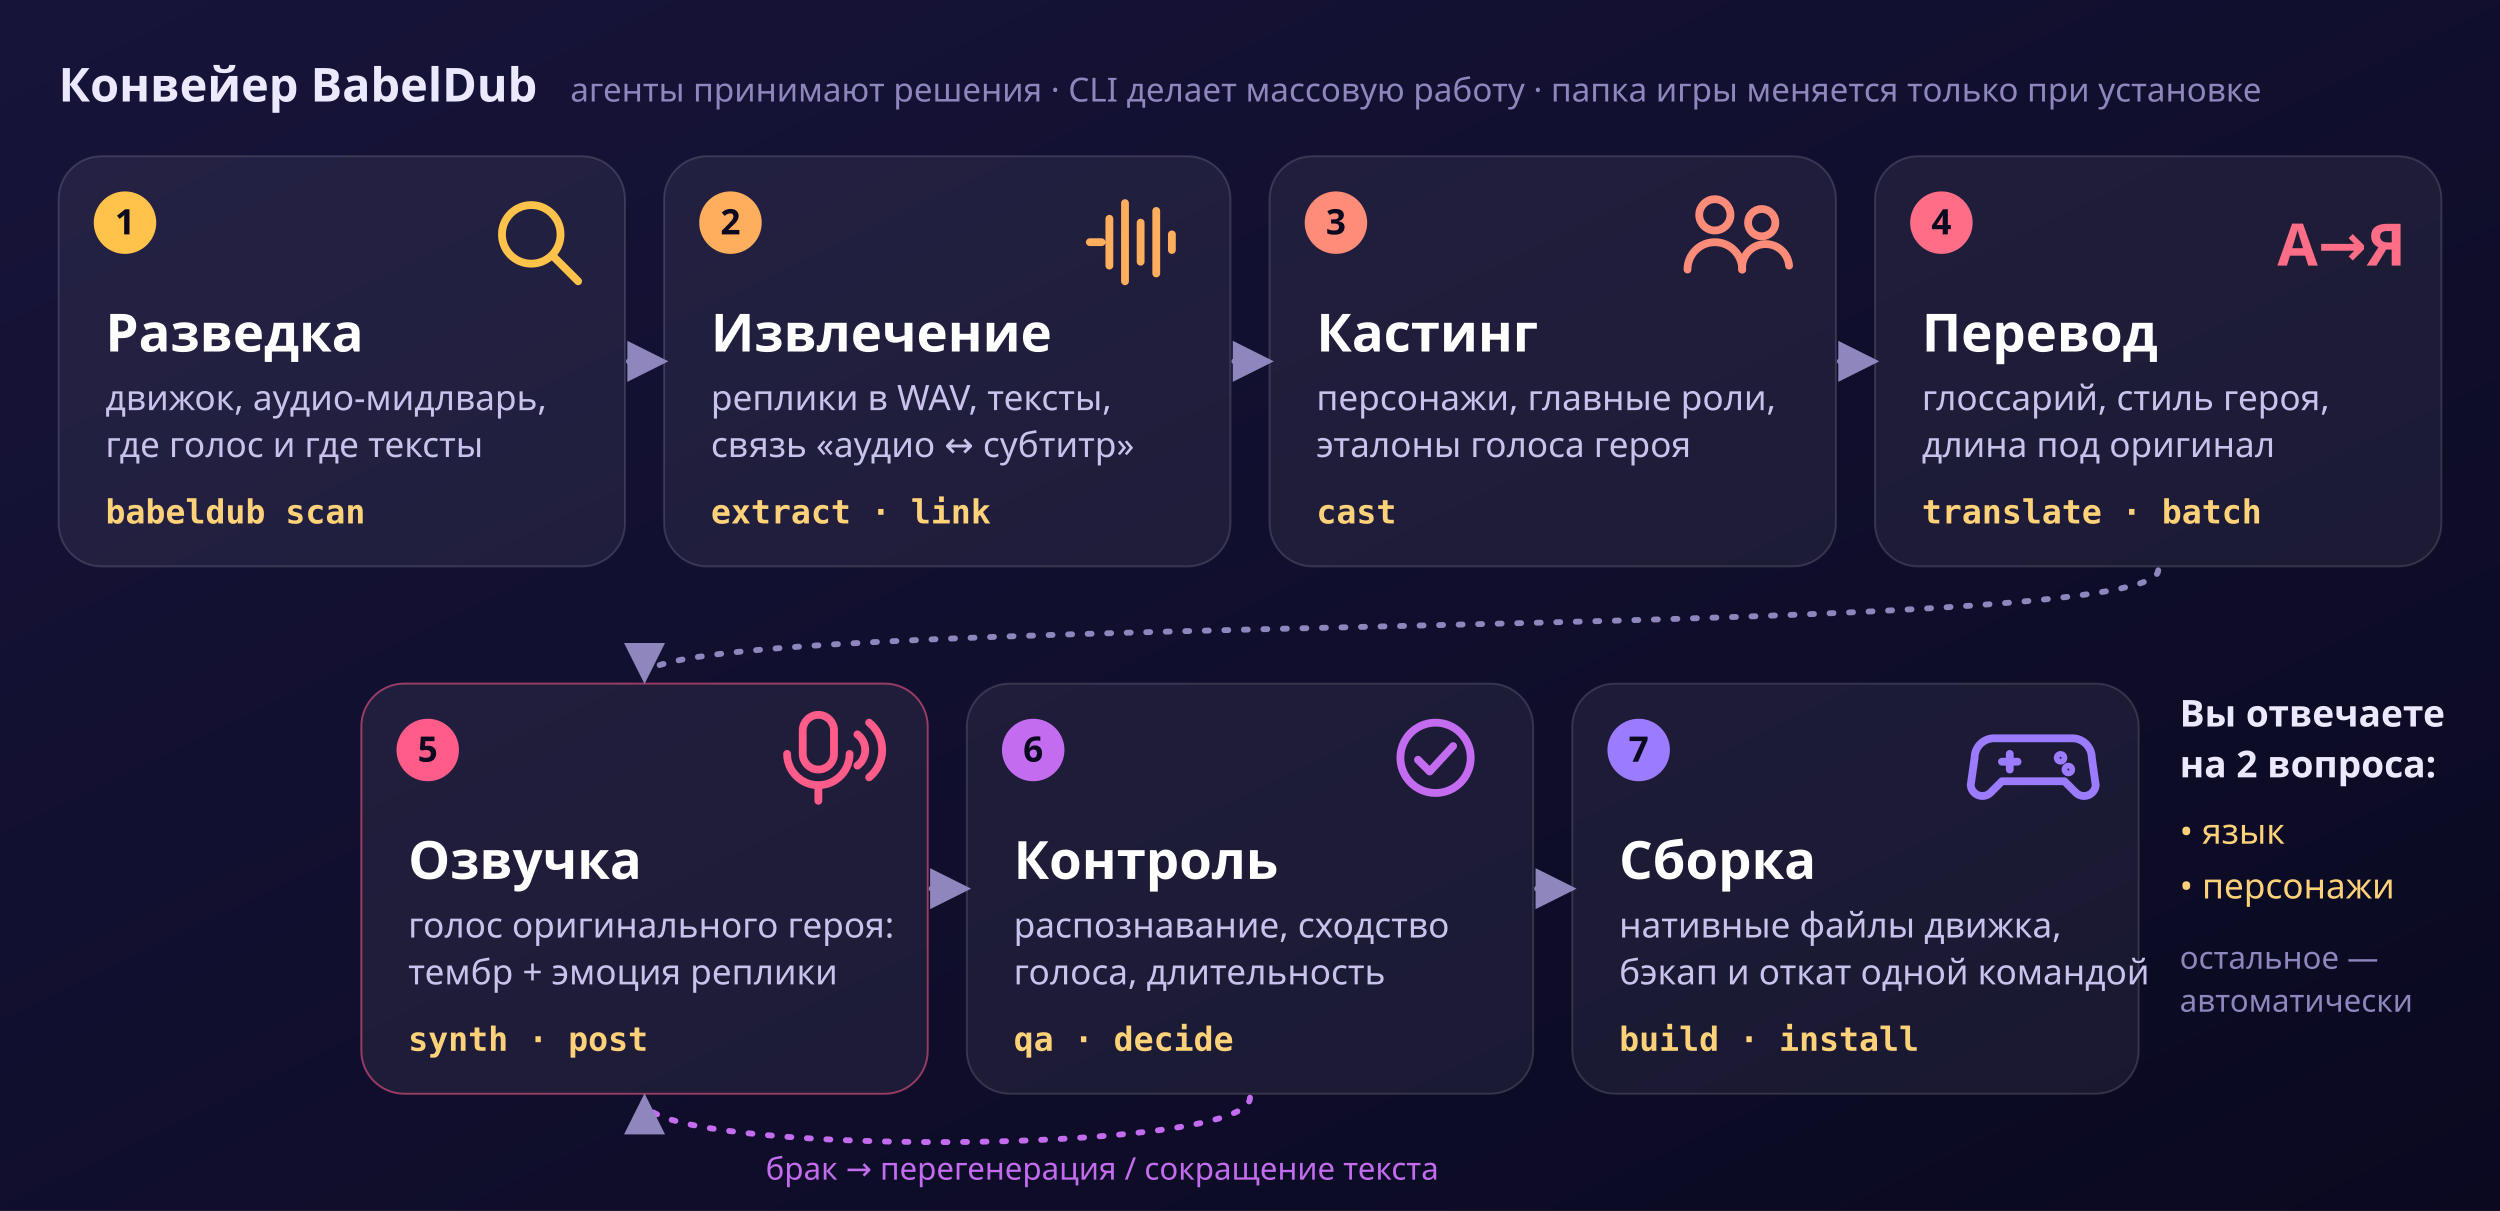
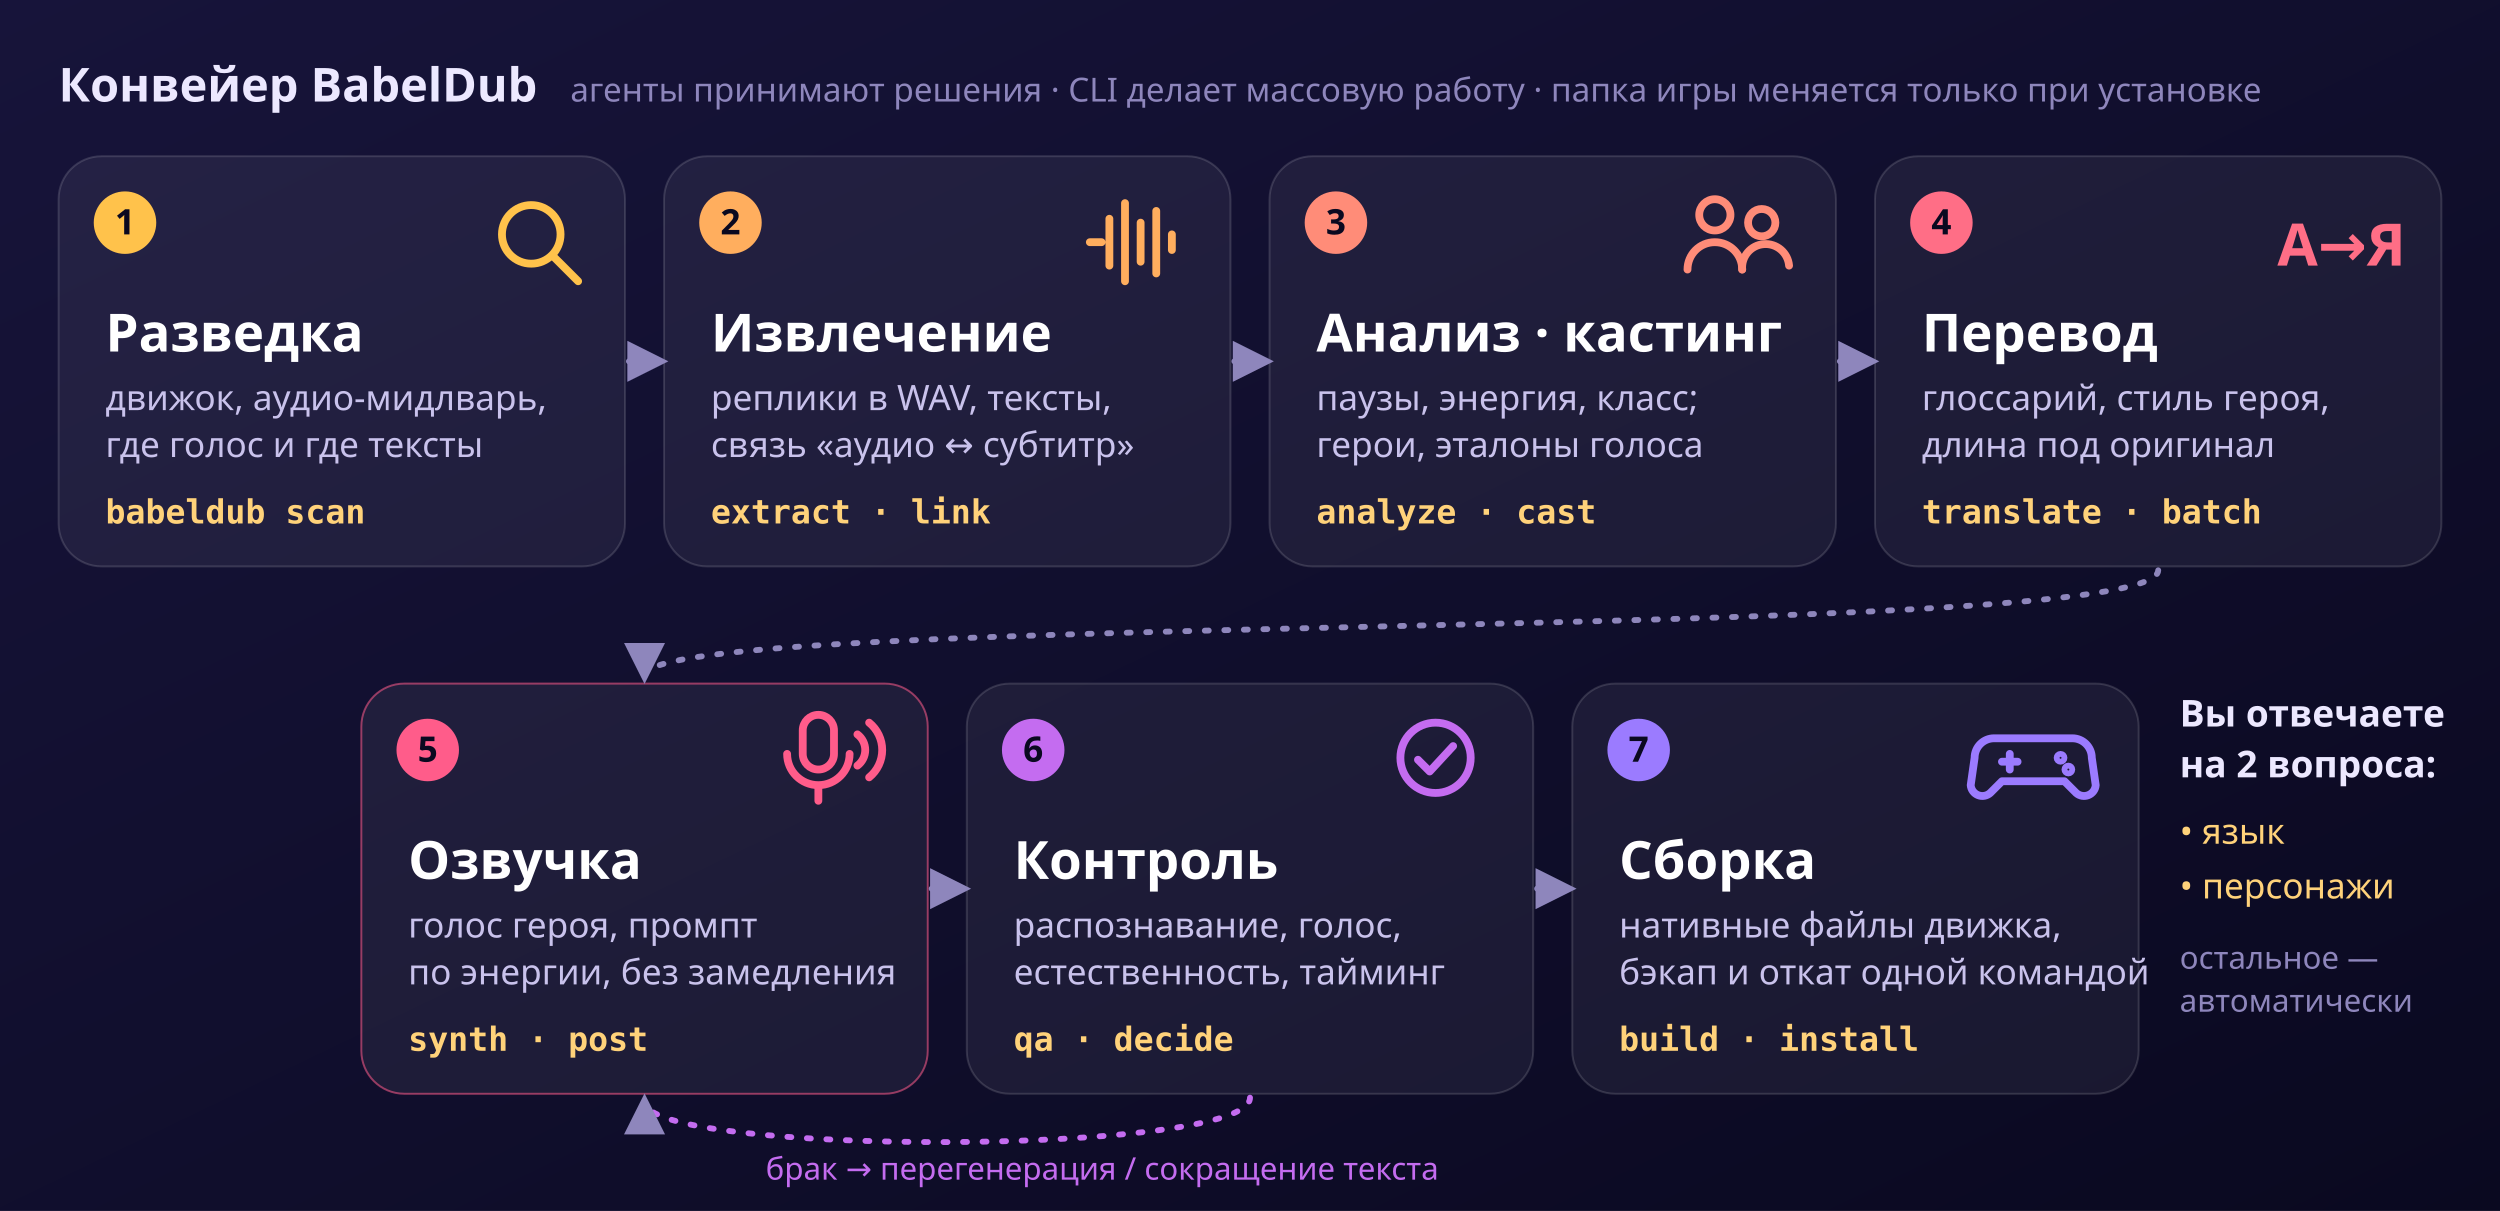
<svg xmlns="http://www.w3.org/2000/svg" viewBox="0 0 1280 620" width="1280" height="620" role="img" aria-labelledby="t">
  <defs>
    <linearGradient id="bg" x1="0" y1="0" x2="1" y2="1">
      <stop offset="0" stop-color="#17143A" />
      <stop offset="1" stop-color="#0A0920" />
    </linearGradient>
    <linearGradient id="accent" x1="0" y1="0" x2="1" y2="0">
      <stop offset="0" stop-color="#FFC24B" />
      <stop offset="0.5" stop-color="#FF5C8A" />
      <stop offset="1" stop-color="#9B7BFF" />
    </linearGradient>
    <marker id="arrow" viewBox="0 0 10 10" refX="8" refY="5" markerWidth="7" markerHeight="7" orient="auto">
      <path d="M0 0 L10 5 L0 10 z" fill="#8E86BC" />
    </marker>
    <style>
      .card { fill: #FFFFFF; fill-opacity: 0.06; stroke: #FFFFFF; stroke-opacity: 0.14; }
      .num { font-family: 'Segoe UI', sans-serif; font-weight: 700; font-size: 18px; fill: #0A0920; }
      .title { font-family: 'Segoe UI', sans-serif; font-weight: 700; font-size: 27px; fill: #FFFFFF; }
      .sub { font-family: 'Segoe UI', sans-serif; font-weight: 400; font-size: 18px; fill: #C9C2EC; }
      .cmd { font-family: Consolas, 'Cascadia Mono', monospace; font-weight: 600; font-size: 17px; fill: #FFD27A; }
      .icon { fill: none; stroke-width: 4; stroke-linecap: round; stroke-linejoin: round; }
      .flow { fill: none; stroke: #8E86BC; stroke-width: 3; stroke-dasharray: 2 8; stroke-linecap: round; }
      .head { font-family: 'Segoe UI', sans-serif; font-weight: 700; font-size: 24px; fill: #ECE8FF; }
      .note { font-family: 'Segoe UI', sans-serif; font-weight: 400; font-size: 17px; fill: #8E86BC; }
    </style>
  </defs>
  <rect width="1280" height="620" fill="url(#bg)" />
  <text x="30" y="52" class="head">Конвейер BabelDub</text>
  <text x="292" y="52" class="note">агенты принимают решения · CLI делает массовую работу · папка игры меняется только при установке</text>
  <g transform="translate(30 80)">
    <rect class="card" width="290" height="210" rx="22" />
    <circle cx="34" cy="34" r="16" fill="#FFC24B" />
    <text x="34" y="40" text-anchor="middle" class="num">1</text>
    <g class="icon" stroke="#FFC24B" transform="translate(222 20)">
      <circle cx="20" cy="20" r="15" />
      <path d="M31 31 L44 44" />
    </g>
    <text x="24" y="100" class="title">Разведка</text>
    <text x="24" y="130" class="sub">движок, аудио-мидлварь,</text>
    <text x="24" y="154" class="sub">где голос и где тексты</text>
    <text x="24" y="188" class="cmd">babeldub scan</text>
  </g>
  <g transform="translate(340 80)">
    <rect class="card" width="290" height="210" rx="22" />
    <circle cx="34" cy="34" r="16" fill="#FFAE5E" />
    <text x="34" y="40" text-anchor="middle" class="num">2</text>
    <g class="icon" stroke="#FFAE5E" transform="translate(214 18)">
      <path d="M4 26 h6 M14 14 v24 M22 6 v40 M30 16 v20 M38 10 v32 M46 22 v8" />
    </g>
    <text x="24" y="100" class="title">Извлечение</text>
    <text x="24" y="130" class="sub">реплики в WAV, тексты,</text>
    <text x="24" y="154" class="sub">связь «аудио ↔ субтитр»</text>
    <text x="24" y="188" class="cmd">extract · link</text>
  </g>
  <g transform="translate(650 80)">
    <rect class="card" width="290" height="210" rx="22" />
    <circle cx="34" cy="34" r="16" fill="#FF8C78" />
    <text x="34" y="40" text-anchor="middle" class="num">3</text>
    <g class="icon" stroke="#FF8C78" transform="translate(212 16)">
      <circle cx="16" cy="14" r="8" />
      <path d="M2 42 a14 14 0 0 1 28 0" />
      <circle cx="40" cy="18" r="7" />
      <path d="M30 42 a12 12 0 0 1 24 -2" />
    </g>
-     <text x="24" y="100" class="title">Кастинг</text>
-     <text x="24" y="130" class="sub">персонажи, главные роли,</text>
-     <text x="24" y="154" class="sub">эталоны голоса героя</text>
-     <text x="24" y="188" class="cmd">cast</text>
+     <text x="24" y="100" class="title">Анализ · кастинг</text>
+     <text x="24" y="130" class="sub">паузы, энергия, класс;</text>
+     <text x="24" y="154" class="sub">герои, эталоны голоса</text>
+     <text x="24" y="188" class="cmd">analyze · cast</text>
  </g>
  <g transform="translate(960 80)">
    <rect class="card" width="290" height="210" rx="22" />
    <circle cx="34" cy="34" r="16" fill="#FF6E86" />
    <text x="34" y="40" text-anchor="middle" class="num">4</text>
    <text x="206" y="56" font-family="Segoe UI, sans-serif" font-weight="700" font-size="30" fill="#FF6E86">A→Я</text>
    <text x="24" y="100" class="title">Перевод</text>
    <text x="24" y="130" class="sub">глоссарий, стиль героя,</text>
    <text x="24" y="154" class="sub">длина под оригинал</text>
    <text x="24" y="188" class="cmd">translate · batch</text>
  </g>
  <g transform="translate(185 350)">
    <rect class="card" width="290" height="210" rx="22" style="stroke:#FF5C8A;stroke-opacity:.55" />
    <circle cx="34" cy="34" r="16" fill="#FF5C8A" />
    <text x="34" y="40" text-anchor="middle" class="num">5</text>
    <g class="icon" stroke="#FF5C8A" transform="translate(214 14)">
      <rect x="12" y="2" width="16" height="28" rx="8" />
      <path d="M4 22 a16 16 0 0 0 32 0 M20 38 v8 M40 12 a10 10 0 0 1 0 16 M46 6 a18 18 0 0 1 0 28" />
    </g>
    <text x="24" y="100" class="title">Озвучка</text>
-     <text x="24" y="130" class="sub">голос оригинального героя:</text>
-     <text x="24" y="154" class="sub">тембр + эмоция реплики</text>
+     <text x="24" y="130" class="sub">голос героя, промпт</text>
+     <text x="24" y="154" class="sub">по энергии, без замедления</text>
    <text x="24" y="188" class="cmd">synth · post</text>
  </g>
  <g transform="translate(495 350)">
    <rect class="card" width="290" height="210" rx="22" />
    <circle cx="34" cy="34" r="16" fill="#C46CF0" />
    <text x="34" y="40" text-anchor="middle" class="num">6</text>
    <g class="icon" stroke="#C46CF0" transform="translate(220 18)">
      <circle cx="20" cy="20" r="18" />
      <path d="M11 21 l6 6 l12 -13" />
    </g>
    <text x="24" y="100" class="title">Контроль</text>
-     <text x="24" y="130" class="sub">распознавание, сходство</text>
-     <text x="24" y="154" class="sub">голоса, длительность</text>
+     <text x="24" y="130" class="sub">распознавание, голос,</text>
+     <text x="24" y="154" class="sub">естественность, тайминг</text>
    <text x="24" y="188" class="cmd">qa · decide</text>
  </g>
  <g transform="translate(805 350)">
    <rect class="card" width="290" height="210" rx="22" />
    <circle cx="34" cy="34" r="16" fill="#9B7BFF" />
    <text x="34" y="40" text-anchor="middle" class="num">7</text>
    <g class="icon" stroke="#9B7BFF" transform="translate(206 18)">
      <path d="M10 10 h40 a10 10 0 0 1 10 10 l2 14 a6 6 0 0 1 -10 4 l-6 -6 h-32 l-6 6 a6 6 0 0 1 -10 -4 l2 -14 a10 10 0 0 1 10 -10 z" />
      <path d="M18 18 v8 M14 22 h8" />
      <circle cx="44" cy="20" r="1.5" />
      <circle cx="48" cy="26" r="1.5" />
    </g>
    <text x="24" y="100" class="title">Сборка</text>
    <text x="24" y="130" class="sub">нативные файлы движка,</text>
    <text x="24" y="154" class="sub">бэкап и откат одной командой</text>
    <text x="24" y="188" class="cmd">build · install</text>
  </g>
  <path class="flow" d="M322 185 H338" marker-end="url(#arrow)" />
  <path class="flow" d="M632 185 H648" marker-end="url(#arrow)" />
  <path class="flow" d="M942 185 H958" marker-end="url(#arrow)" />
  <path class="flow" d="M1105 292 C1105 330 330 312 330 346" marker-end="url(#arrow)" />
  <path class="flow" d="M477 455 H493" marker-end="url(#arrow)" />
  <path class="flow" d="M787 455 H803" marker-end="url(#arrow)" />
  <path class="flow" d="M640 562 C640 592 330 592 330 564" marker-end="url(#arrow)" style="stroke:#C46CF0" />
  <text x="392" y="604" class="note" style="font-size:16px;fill:#C46CF0">брак → перегенерация / сокращение текста</text>
  <g transform="translate(1116 372)" font-family="Segoe UI, sans-serif">
    <text x="0" y="0" font-size="19" font-weight="700" fill="#ECE8FF">Вы отвечаете</text>
    <text x="0" y="26" font-size="19" font-weight="700" fill="#ECE8FF">на 2 вопроса:</text>
    <text x="0" y="60" font-size="18" fill="#FFD27A">• язык</text>
    <text x="0" y="88" font-size="18" fill="#FFD27A">• персонажи</text>
    <text x="0" y="124" font-size="16" fill="#8E86BC">остальное —</text>
    <text x="0" y="146" font-size="16" fill="#8E86BC">автоматически</text>
  </g>
</svg>
